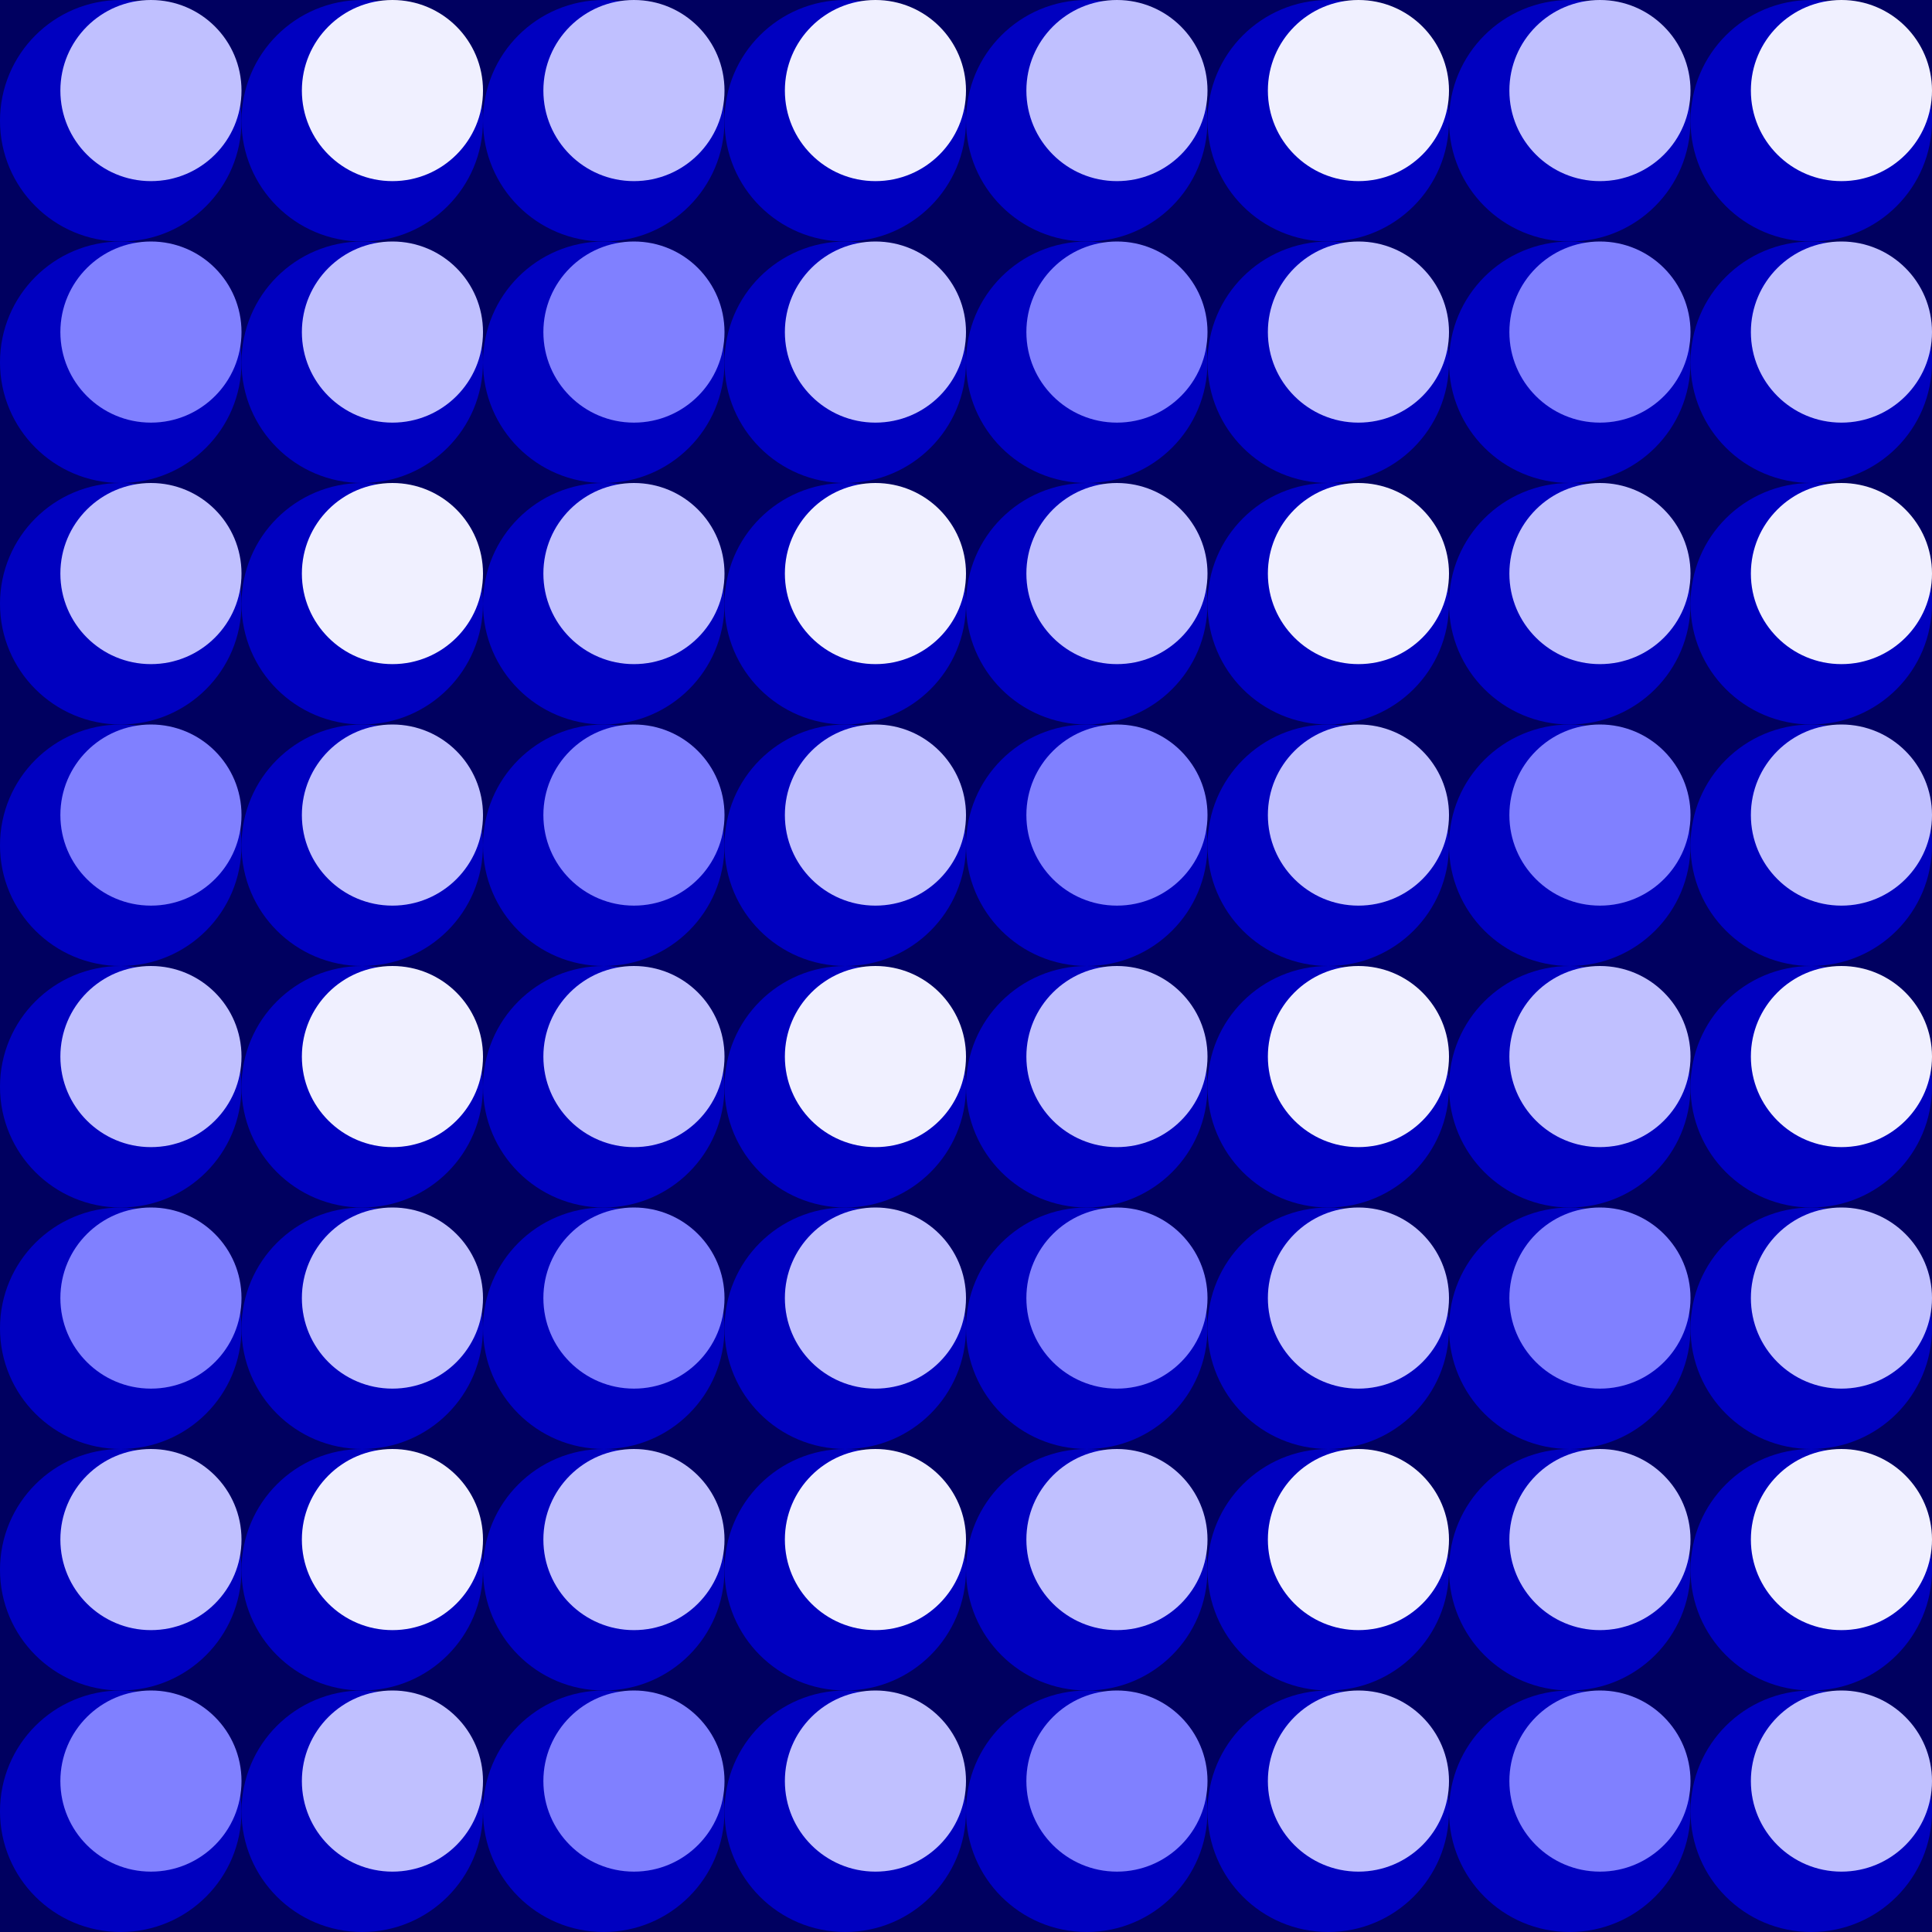
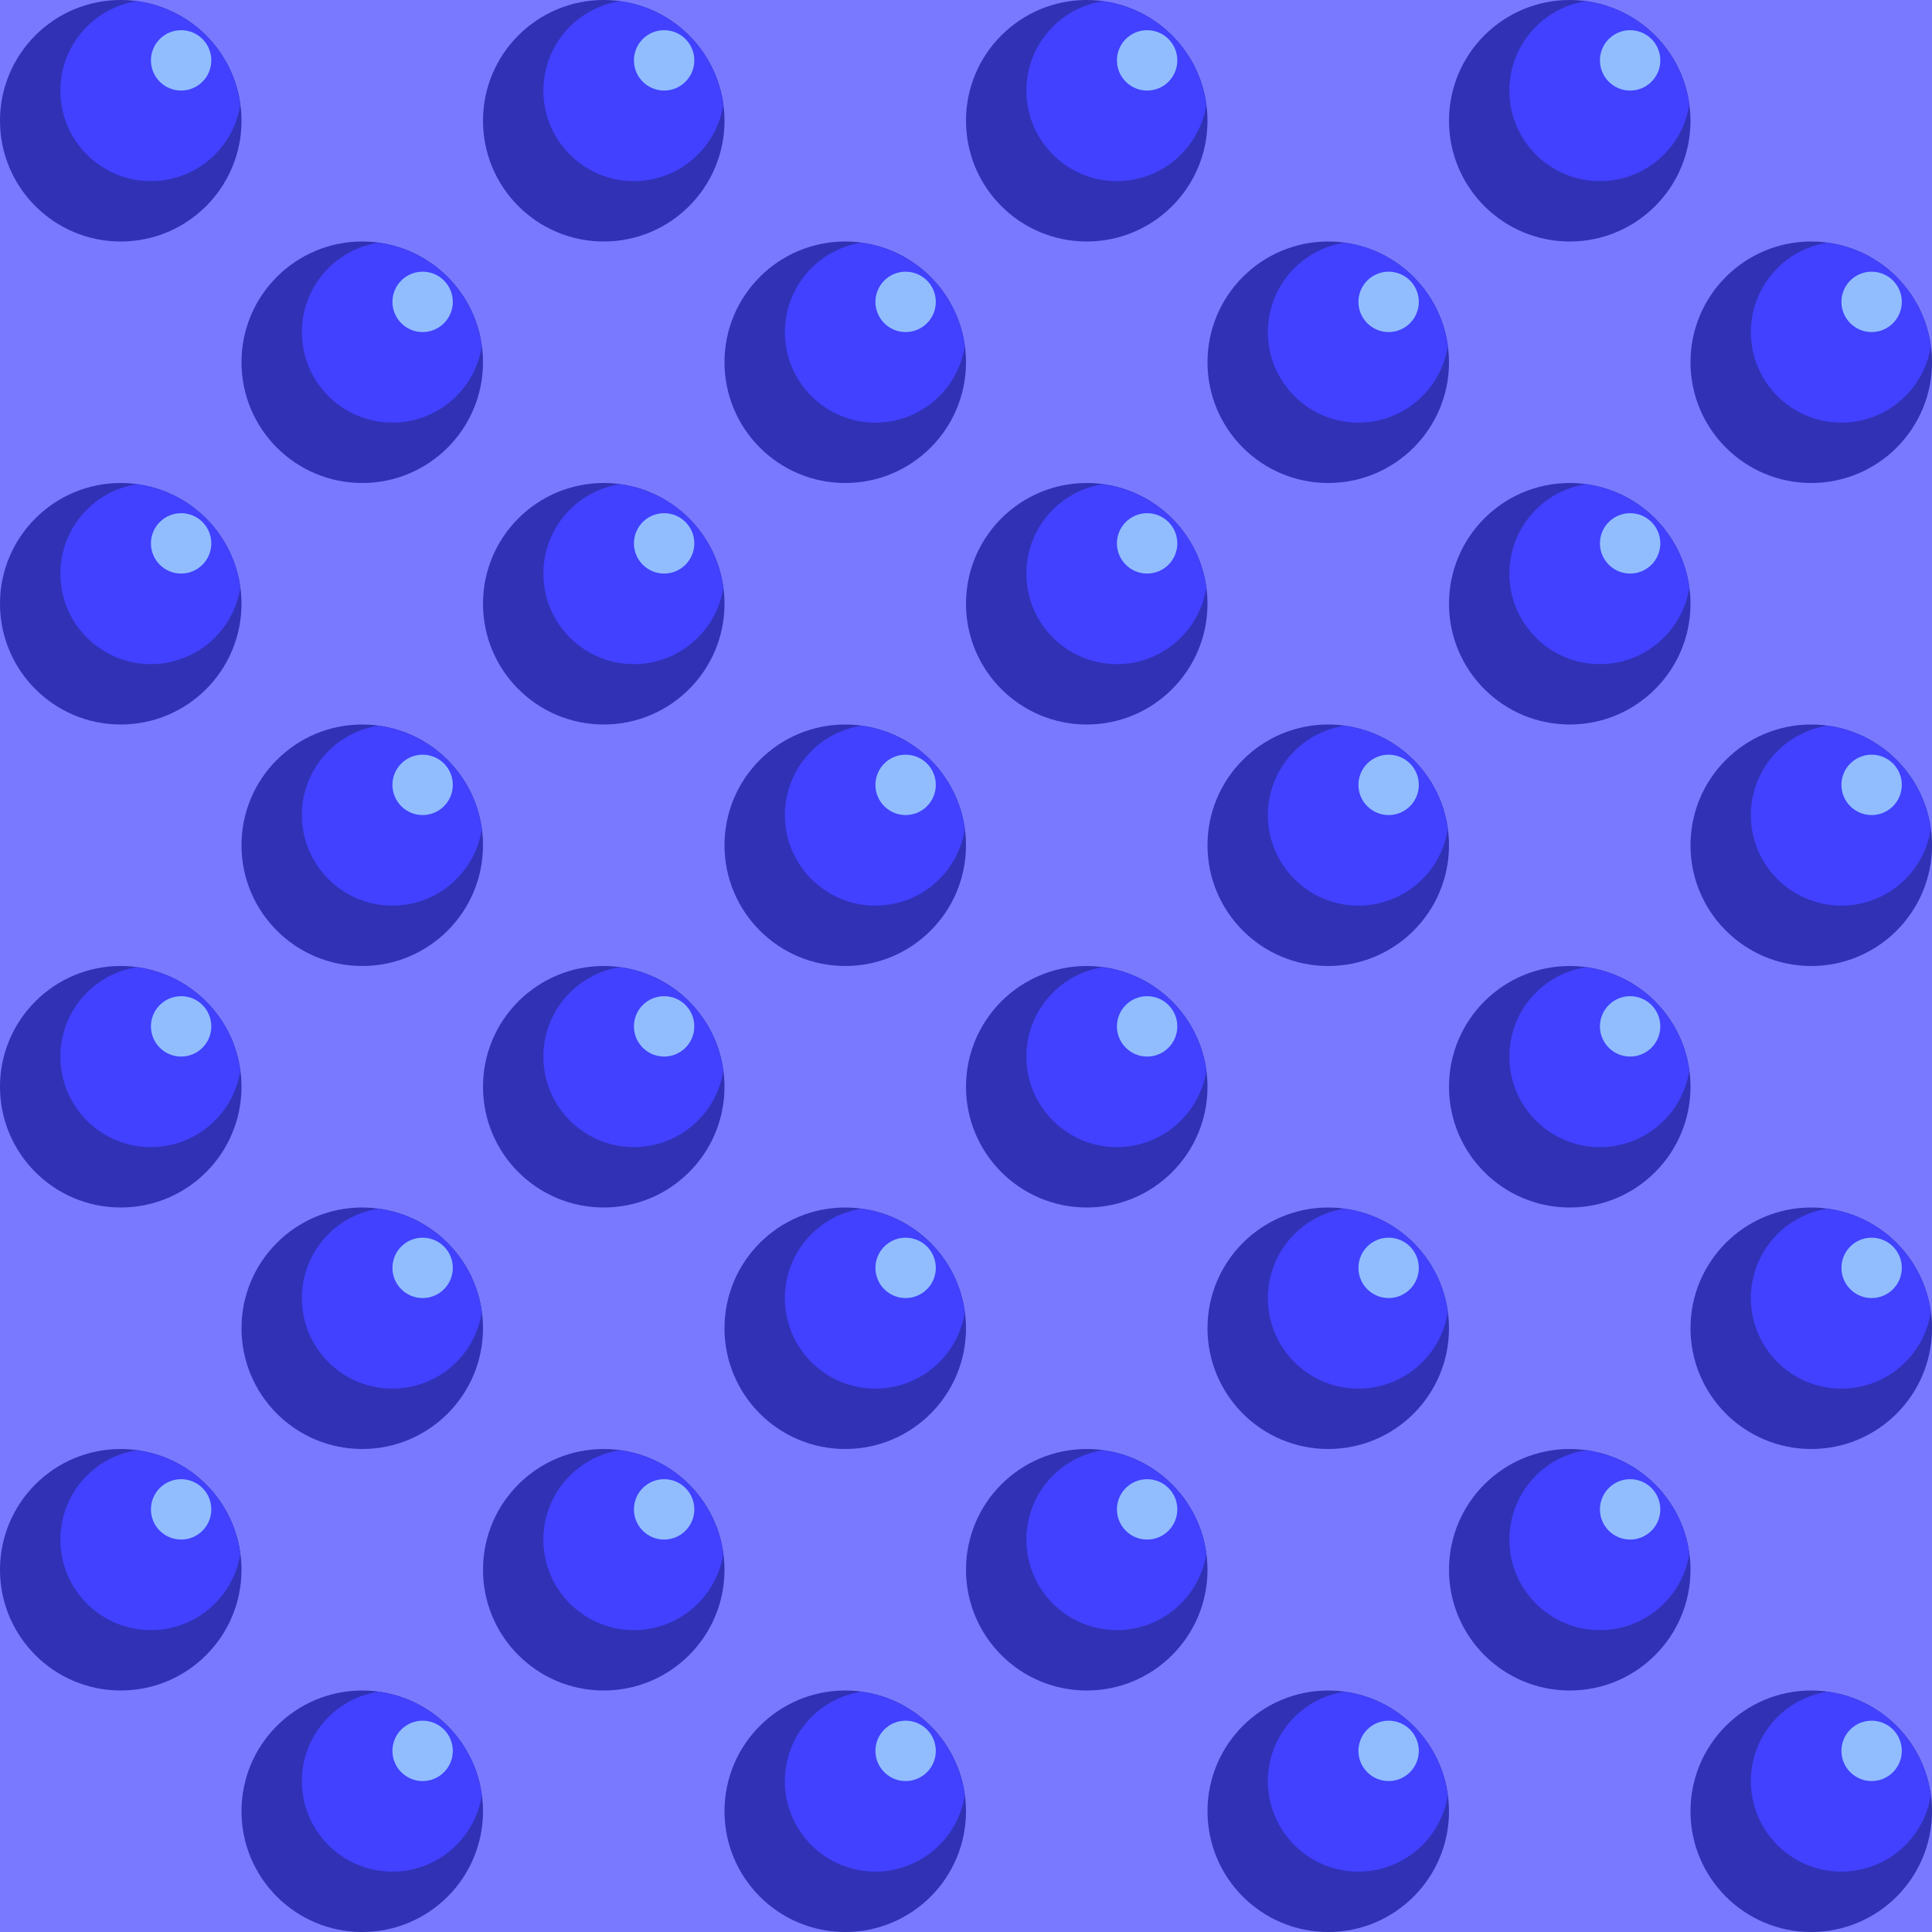
- <svg xmlns="http://www.w3.org/2000/svg" xmlns:xlink="http://www.w3.org/1999/xlink" width="32px" height="32px" id="svg3505">
+ <svg xmlns="http://www.w3.org/2000/svg" xmlns:xlink="http://www.w3.org/1999/xlink" width="32px" height="32px" id="svg3505" version="1.1">
  <defs id="defs3507">
    </defs>
  <g id="layer1">
-     <g id="g6773">
-       <rect y="0" x="0" height="32" width="32" id="rect6279" style="opacity:1;fill:#000060;fill-opacity:1;fill-rule:nonzero;stroke:none;stroke-width:2;stroke-linecap:round;stroke-linejoin:miter;stroke-miterlimit:4;stroke-dasharray:none;stroke-dashoffset:0;stroke-opacity:0.502" />
-       <g id="g6731">
-         <path style="opacity:1;fill:#0000c0;fill-opacity:1;fill-rule:nonzero;stroke:none;stroke-width:2;stroke-linecap:round;stroke-linejoin:miter;stroke-miterlimit:4;stroke-dasharray:none;stroke-dashoffset:0;stroke-opacity:0.502" id="path6281" d="M 2,1 A 1,1 0 1 1 0,1 A 1,1 0 1 1 2,1 z" transform="scale(2,2)" />
-         <path transform="matrix(2,0,0,2,4,0)" d="M 2,1 A 1,1 0 1 1 0,1 A 1,1 0 1 1 2,1 z" id="path6717" style="opacity:1;fill:#0000c0;fill-opacity:1;fill-rule:nonzero;stroke:none;stroke-width:2;stroke-linecap:round;stroke-linejoin:miter;stroke-miterlimit:4;stroke-dasharray:none;stroke-dashoffset:0;stroke-opacity:0.502" />
-         <path style="opacity:1;fill:#0000c0;fill-opacity:1;fill-rule:nonzero;stroke:none;stroke-width:2;stroke-linecap:round;stroke-linejoin:miter;stroke-miterlimit:4;stroke-dasharray:none;stroke-dashoffset:0;stroke-opacity:0.502" id="path6719" d="M 2,1 A 1,1 0 1 1 0,1 A 1,1 0 1 1 2,1 z" transform="matrix(2,0,0,2,0,4)" />
-         <path transform="matrix(2,0,0,2,4,4)" d="M 2,1 A 1,1 0 1 1 0,1 A 1,1 0 1 1 2,1 z" id="path6721" style="opacity:1;fill:#0000c0;fill-opacity:1;fill-rule:nonzero;stroke:none;stroke-width:2;stroke-linecap:round;stroke-linejoin:miter;stroke-miterlimit:4;stroke-dasharray:none;stroke-dashoffset:0;stroke-opacity:0.502" />
-         <path transform="matrix(1.5,0,0,1.5,1,0)" d="M 2,1 A 1,1 0 1 1 0,1 A 1,1 0 1 1 2,1 z" id="path6723" style="opacity:1;fill:#c0c0ff;fill-opacity:1;fill-rule:nonzero;stroke:none;stroke-width:2;stroke-linecap:round;stroke-linejoin:miter;stroke-miterlimit:4;stroke-dasharray:none;stroke-dashoffset:0;stroke-opacity:0.502" />
-         <path style="opacity:1;fill:#c0c0ff;fill-opacity:1;fill-rule:nonzero;stroke:none;stroke-width:2;stroke-linecap:round;stroke-linejoin:miter;stroke-miterlimit:4;stroke-dasharray:none;stroke-dashoffset:0;stroke-opacity:0.502" id="path6725" d="M 2,1 A 1,1 0 1 1 0,1 A 1,1 0 1 1 2,1 z" transform="matrix(1.5,0,0,1.5,5,4)" />
-         <path transform="matrix(1.5,0,0,1.5,5,0)" d="M 2,1 A 1,1 0 1 1 0,1 A 1,1 0 1 1 2,1 z" id="path6727" style="opacity:1;fill:#f0f0ff;fill-opacity:1;fill-rule:nonzero;stroke:none;stroke-width:2;stroke-linecap:round;stroke-linejoin:miter;stroke-miterlimit:4;stroke-dasharray:none;stroke-dashoffset:0;stroke-opacity:0.502" />
-         <path transform="matrix(1.5,0,0,1.5,1,4)" d="M 2,1 A 1,1 0 1 1 0,1 A 1,1 0 1 1 2,1 z" id="path6729" style="opacity:1;fill:#8080ff;fill-opacity:1;fill-rule:nonzero;stroke:none;stroke-width:2;stroke-linecap:round;stroke-linejoin:miter;stroke-miterlimit:4;stroke-dasharray:none;stroke-dashoffset:0;stroke-opacity:0.502" />
+     <rect style="opacity:1;fill:#7979ff;fill-opacity:1;fill-rule:nonzero;stroke:none;stroke-width:2;stroke-linecap:round;stroke-linejoin:miter;stroke-miterlimit:4;stroke-dasharray:none;stroke-dashoffset:0;stroke-opacity:0.502" id="rect6279" width="32" height="32" x="0" y="0" />
+     <g id="g6731">
+       <g id="g5626">
+         <circle style="opacity:1;fill:#3131b6;fill-opacity:1;fill-rule:nonzero;stroke:none;stroke-width:2;stroke-linecap:round;stroke-linejoin:miter;stroke-miterlimit:4;stroke-dasharray:none;stroke-dashoffset:0;stroke-opacity:0.502" id="path6281" cx="2" cy="2" r="2" />
+         <path id="path6727" d="M 2.264,0.02 A 1.5,1.5 0 0 0 1,1.5 1.5,1.5 0 0 0 2.5,3 1.5,1.5 0 0 0 3.98,1.736 2,2 0 0 0 2.264,0.02 Z" style="opacity:1;fill:#4141ff;fill-opacity:1;fill-rule:nonzero;stroke:none;stroke-width:2;stroke-linecap:round;stroke-linejoin:miter;stroke-miterlimit:4;stroke-dasharray:none;stroke-dashoffset:0;stroke-opacity:0.502" />
+         <circle id="path6723" style="opacity:1;fill:#91bdff;fill-opacity:1;fill-rule:nonzero;stroke:none;stroke-width:2;stroke-linecap:round;stroke-linejoin:miter;stroke-miterlimit:4;stroke-dasharray:none;stroke-dashoffset:0;stroke-opacity:0.502" cx="3" cy="1" r="0.5" />
      </g>
-       <use id="use6743" transform="translate(0,8)" xlink:href="#g6731" y="0" x="0" />
-       <use id="use6745" transform="translate(0,16)" xlink:href="#g6731" y="0" x="0" />
-       <use id="use6747" transform="translate(0,24)" xlink:href="#g6731" y="0" x="0" />
-       <use id="use6749" transform="translate(8,0)" xlink:href="#g6731" y="0" x="0" />
-       <use id="use6751" transform="translate(8,8)" xlink:href="#g6731" y="0" x="0" />
-       <use id="use6753" transform="translate(8,16)" xlink:href="#g6731" y="0" x="0" />
-       <use id="use6755" transform="translate(8,24)" xlink:href="#g6731" y="0" x="0" />
-       <use id="use6757" transform="translate(16,0)" xlink:href="#g6731" y="0" x="0" />
-       <use id="use6759" transform="translate(16,8)" xlink:href="#g6731" y="0" x="0" />
-       <use id="use6761" transform="translate(16,16)" xlink:href="#g6731" y="0" x="0" />
-       <use id="use6763" transform="translate(16,24)" xlink:href="#g6731" y="0" x="0" />
-       <use id="use6765" transform="translate(24,0)" xlink:href="#g6731" y="0" x="0" />
-       <use id="use6767" transform="translate(24,8)" xlink:href="#g6731" y="0" x="0" />
-       <use id="use6769" transform="translate(24,16)" xlink:href="#g6731" y="0" x="0" />
-       <use id="use6771" transform="translate(24,24)" xlink:href="#g6731" y="0" x="0" />
+       <use x="0" y="0" xlink:href="#g5626" id="use5631" transform="translate(4,4)" width="100%" height="100%" />
    </g>
+     <use height="100%" width="100%" x="0" y="0" xlink:href="#g6731" transform="translate(0,8)" id="use6743" />
+     <use height="100%" width="100%" x="0" y="0" xlink:href="#g6731" transform="translate(0,16)" id="use6745" />
+     <use height="100%" width="100%" x="0" y="0" xlink:href="#g6731" transform="translate(0,24)" id="use6747" />
+     <use height="100%" width="100%" x="0" y="0" xlink:href="#g6731" transform="translate(8,0)" id="use6749" />
+     <use height="100%" width="100%" x="0" y="0" xlink:href="#g6731" transform="translate(8,8)" id="use6751" />
+     <use height="100%" width="100%" x="0" y="0" xlink:href="#g6731" transform="translate(8,16)" id="use6753" />
+     <use height="100%" width="100%" x="0" y="0" xlink:href="#g6731" transform="translate(8,24)" id="use6755" />
+     <use height="100%" width="100%" x="0" y="0" xlink:href="#g6731" transform="translate(16,0)" id="use6757" />
+     <use height="100%" width="100%" x="0" y="0" xlink:href="#g6731" transform="translate(16,8)" id="use6759" />
+     <use height="100%" width="100%" x="0" y="0" xlink:href="#g6731" transform="translate(16,16)" id="use6761" />
+     <use height="100%" width="100%" x="0" y="0" xlink:href="#g6731" transform="translate(16,24)" id="use6763" />
+     <use height="100%" width="100%" x="0" y="0" xlink:href="#g6731" transform="translate(24,0)" id="use6765" />
+     <use height="100%" width="100%" x="0" y="0" xlink:href="#g6731" transform="translate(24,8)" id="use6767" />
+     <use height="100%" width="100%" x="0" y="0" xlink:href="#g6731" transform="translate(24,16)" id="use6769" />
+     <use height="100%" width="100%" x="0" y="0" xlink:href="#g6731" transform="translate(24,24)" id="use6771" />
  </g>
</svg>
